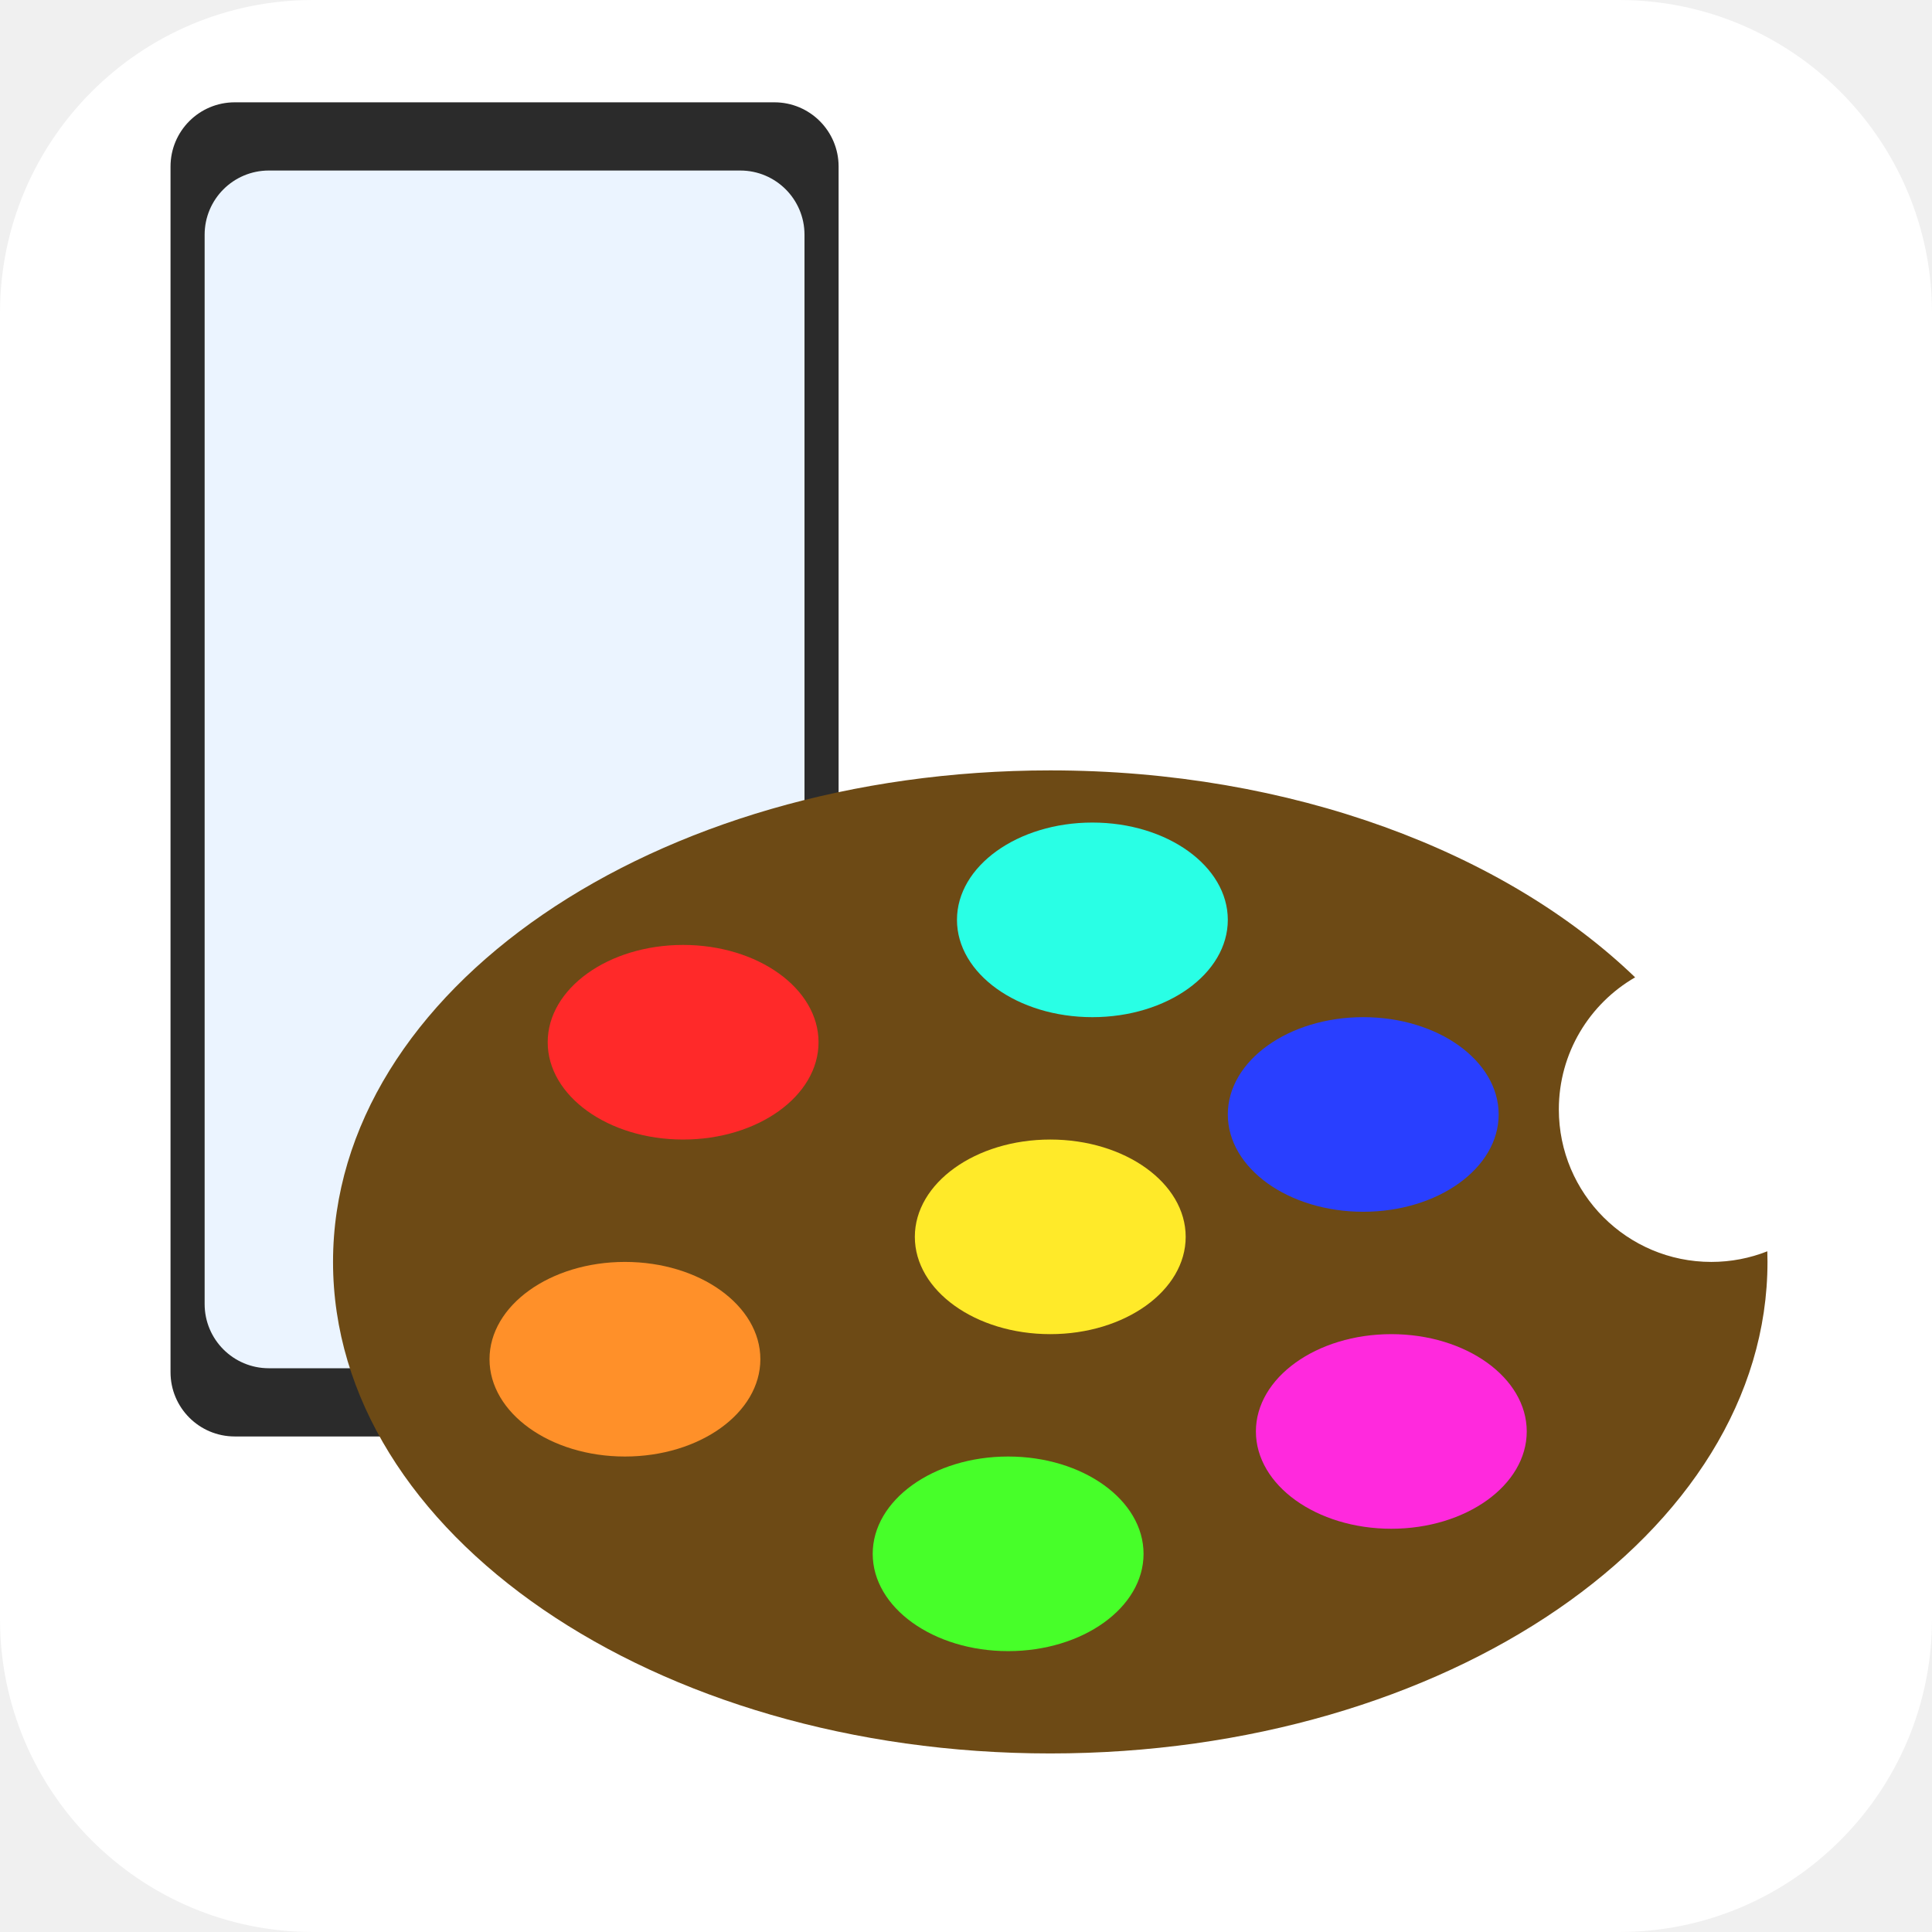
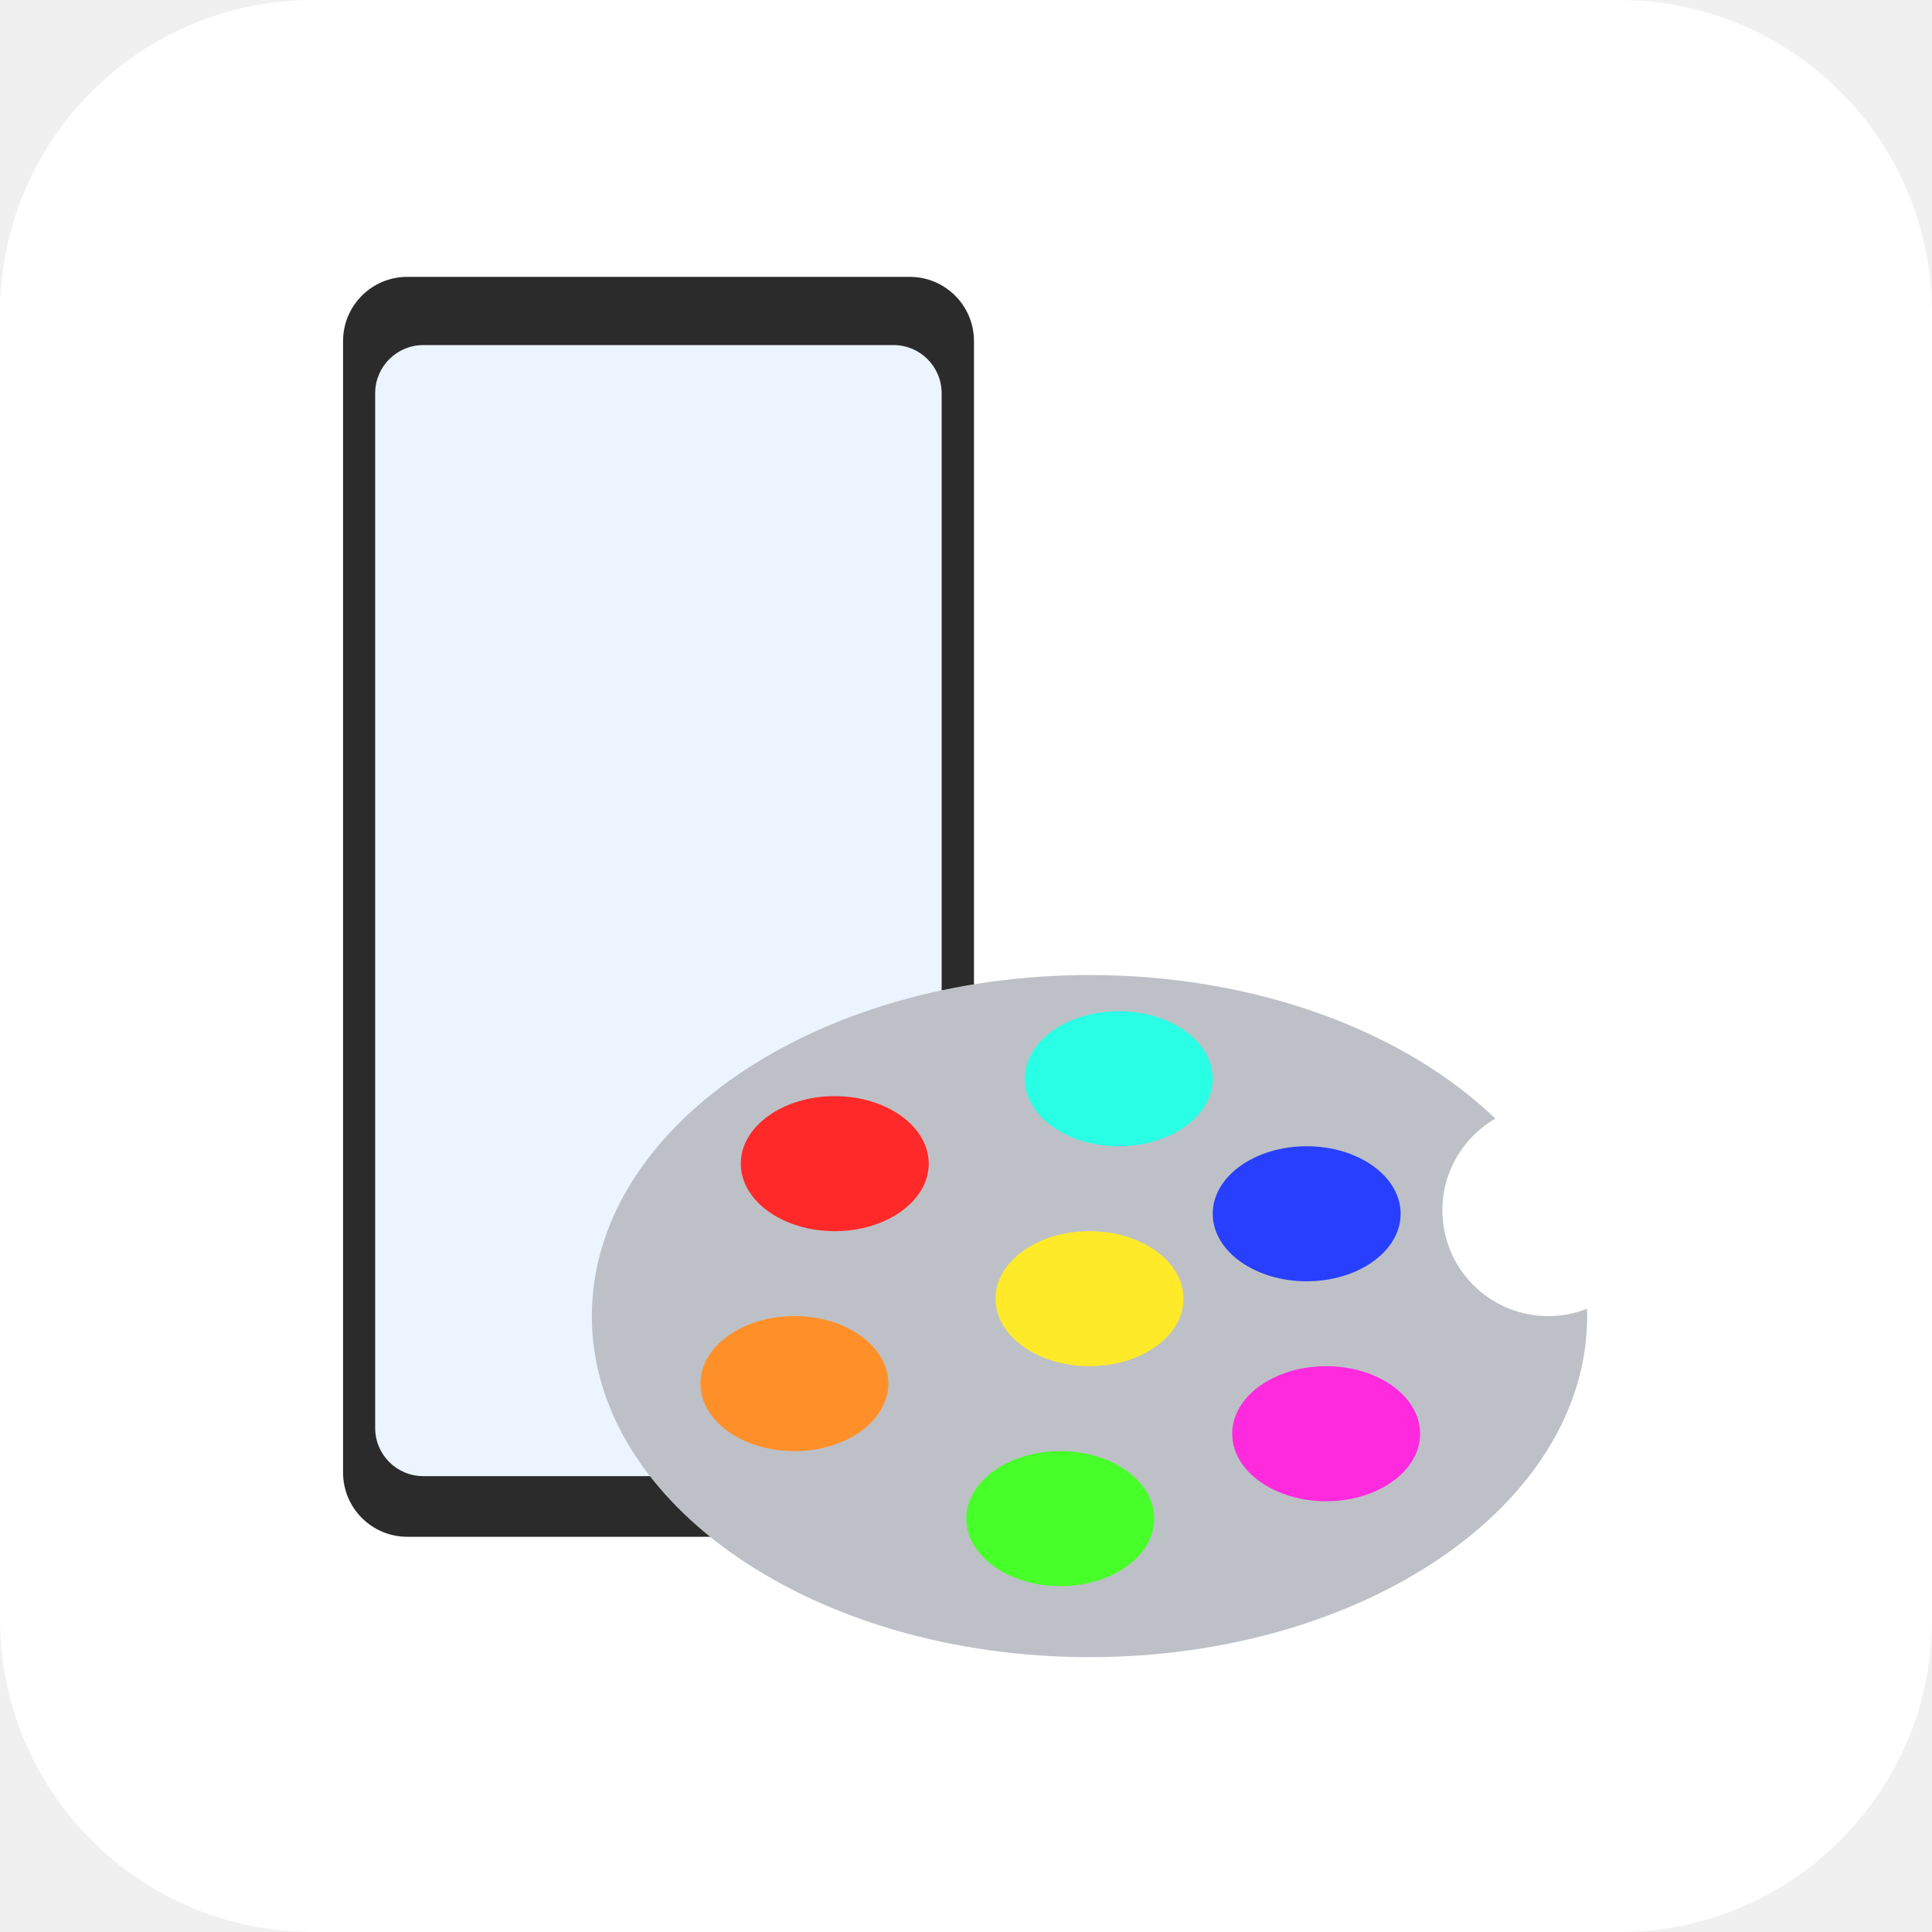
<svg xmlns="http://www.w3.org/2000/svg" width="963" height="963" viewBox="0 0 963 963" fill="none">
  <g clip-path="url(#clip0_1258_2)">
    <rect width="963" height="963" rx="156" fill="white" />
-     <rect x="85" y="51" width="333" height="665" rx="32" fill="#2B2B2B" />
-     <rect x="102" y="85" width="299" height="597" rx="32" fill="#EBF4FF" />
-     <path fill-rule="evenodd" clip-rule="evenodd" d="M523.5 874C720.942 874 881 764.31 881 629C881 627.232 880.973 625.468 880.918 623.708C872.276 627.124 862.857 629 853 629C811.026 629 777 594.974 777 553C777 524.86 792.294 500.291 815.024 487.154C750.229 424.724 643.804 384 523.5 384C326.058 384 166 493.69 166 629C166 764.31 326.058 874 523.5 874Z" fill="#6D4A15" />
-     <ellipse cx="340.5" cy="519.5" rx="67.5" ry="48.5" fill="#FF2929" />
-     <ellipse cx="311.5" cy="677.5" rx="67.5" ry="48.5" fill="#FF9029" />
-     <ellipse cx="502.5" cy="774.5" rx="67.5" ry="48.5" fill="#47FF29" />
-     <ellipse cx="523.5" cy="616.5" rx="67.5" ry="48.5" fill="#FFEA29" />
-     <ellipse cx="544.5" cy="458.5" rx="67.5" ry="48.5" fill="#29FFE5" />
-     <ellipse cx="679.5" cy="555.5" rx="67.5" ry="48.5" fill="#293FFF" />
-     <ellipse cx="693.5" cy="713.5" rx="67.5" ry="48.5" fill="#FF29DD" />
+     <rect x="171" y="138" width="314.472" height="628" rx="32" fill="#2B2B2B" />
+     <rect x="187" y="172" width="282.364" height="563.784" rx="24" fill="#EBF4FF" />
+     <path fill-rule="evenodd" clip-rule="evenodd" d="M543.061 826C680.062 826 791.122 749.888 791.122 656C791.122 654.773 791.104 653.549 791.066 652.328C785.069 654.698 778.533 656 771.694 656C742.569 656 718.959 632.39 718.959 603.265C718.959 583.739 729.572 566.692 745.343 557.576C700.383 514.257 626.538 486 543.061 486C406.061 486 295 562.112 295 656C295 749.888 406.061 826 543.061 826Z" fill="#BDC1C7" />
+     <ellipse cx="416.082" cy="580.02" rx="46.837" ry="33.653" fill="#FF2929" />
+     <ellipse cx="395.959" cy="689.653" rx="46.837" ry="33.653" fill="#FF9029" />
+     <ellipse cx="528.49" cy="756.959" rx="46.837" ry="33.653" fill="#47FF29" />
+     <ellipse cx="543.061" cy="647.327" rx="46.837" ry="33.653" fill="#FFEA29" />
+     <ellipse cx="557.633" cy="537.694" rx="46.837" ry="33.653" fill="#29FFE5" />
+     <ellipse cx="651.306" cy="605" rx="46.837" ry="33.653" fill="#293FFF" />
+     <ellipse cx="661.02" cy="714.633" rx="46.837" ry="33.653" fill="#FF29DD" />
  </g>
  <defs>
    <clipPath id="clip0_1258_2">
      <rect width="963" height="963" fill="white" />
    </clipPath>
  </defs>
</svg>
